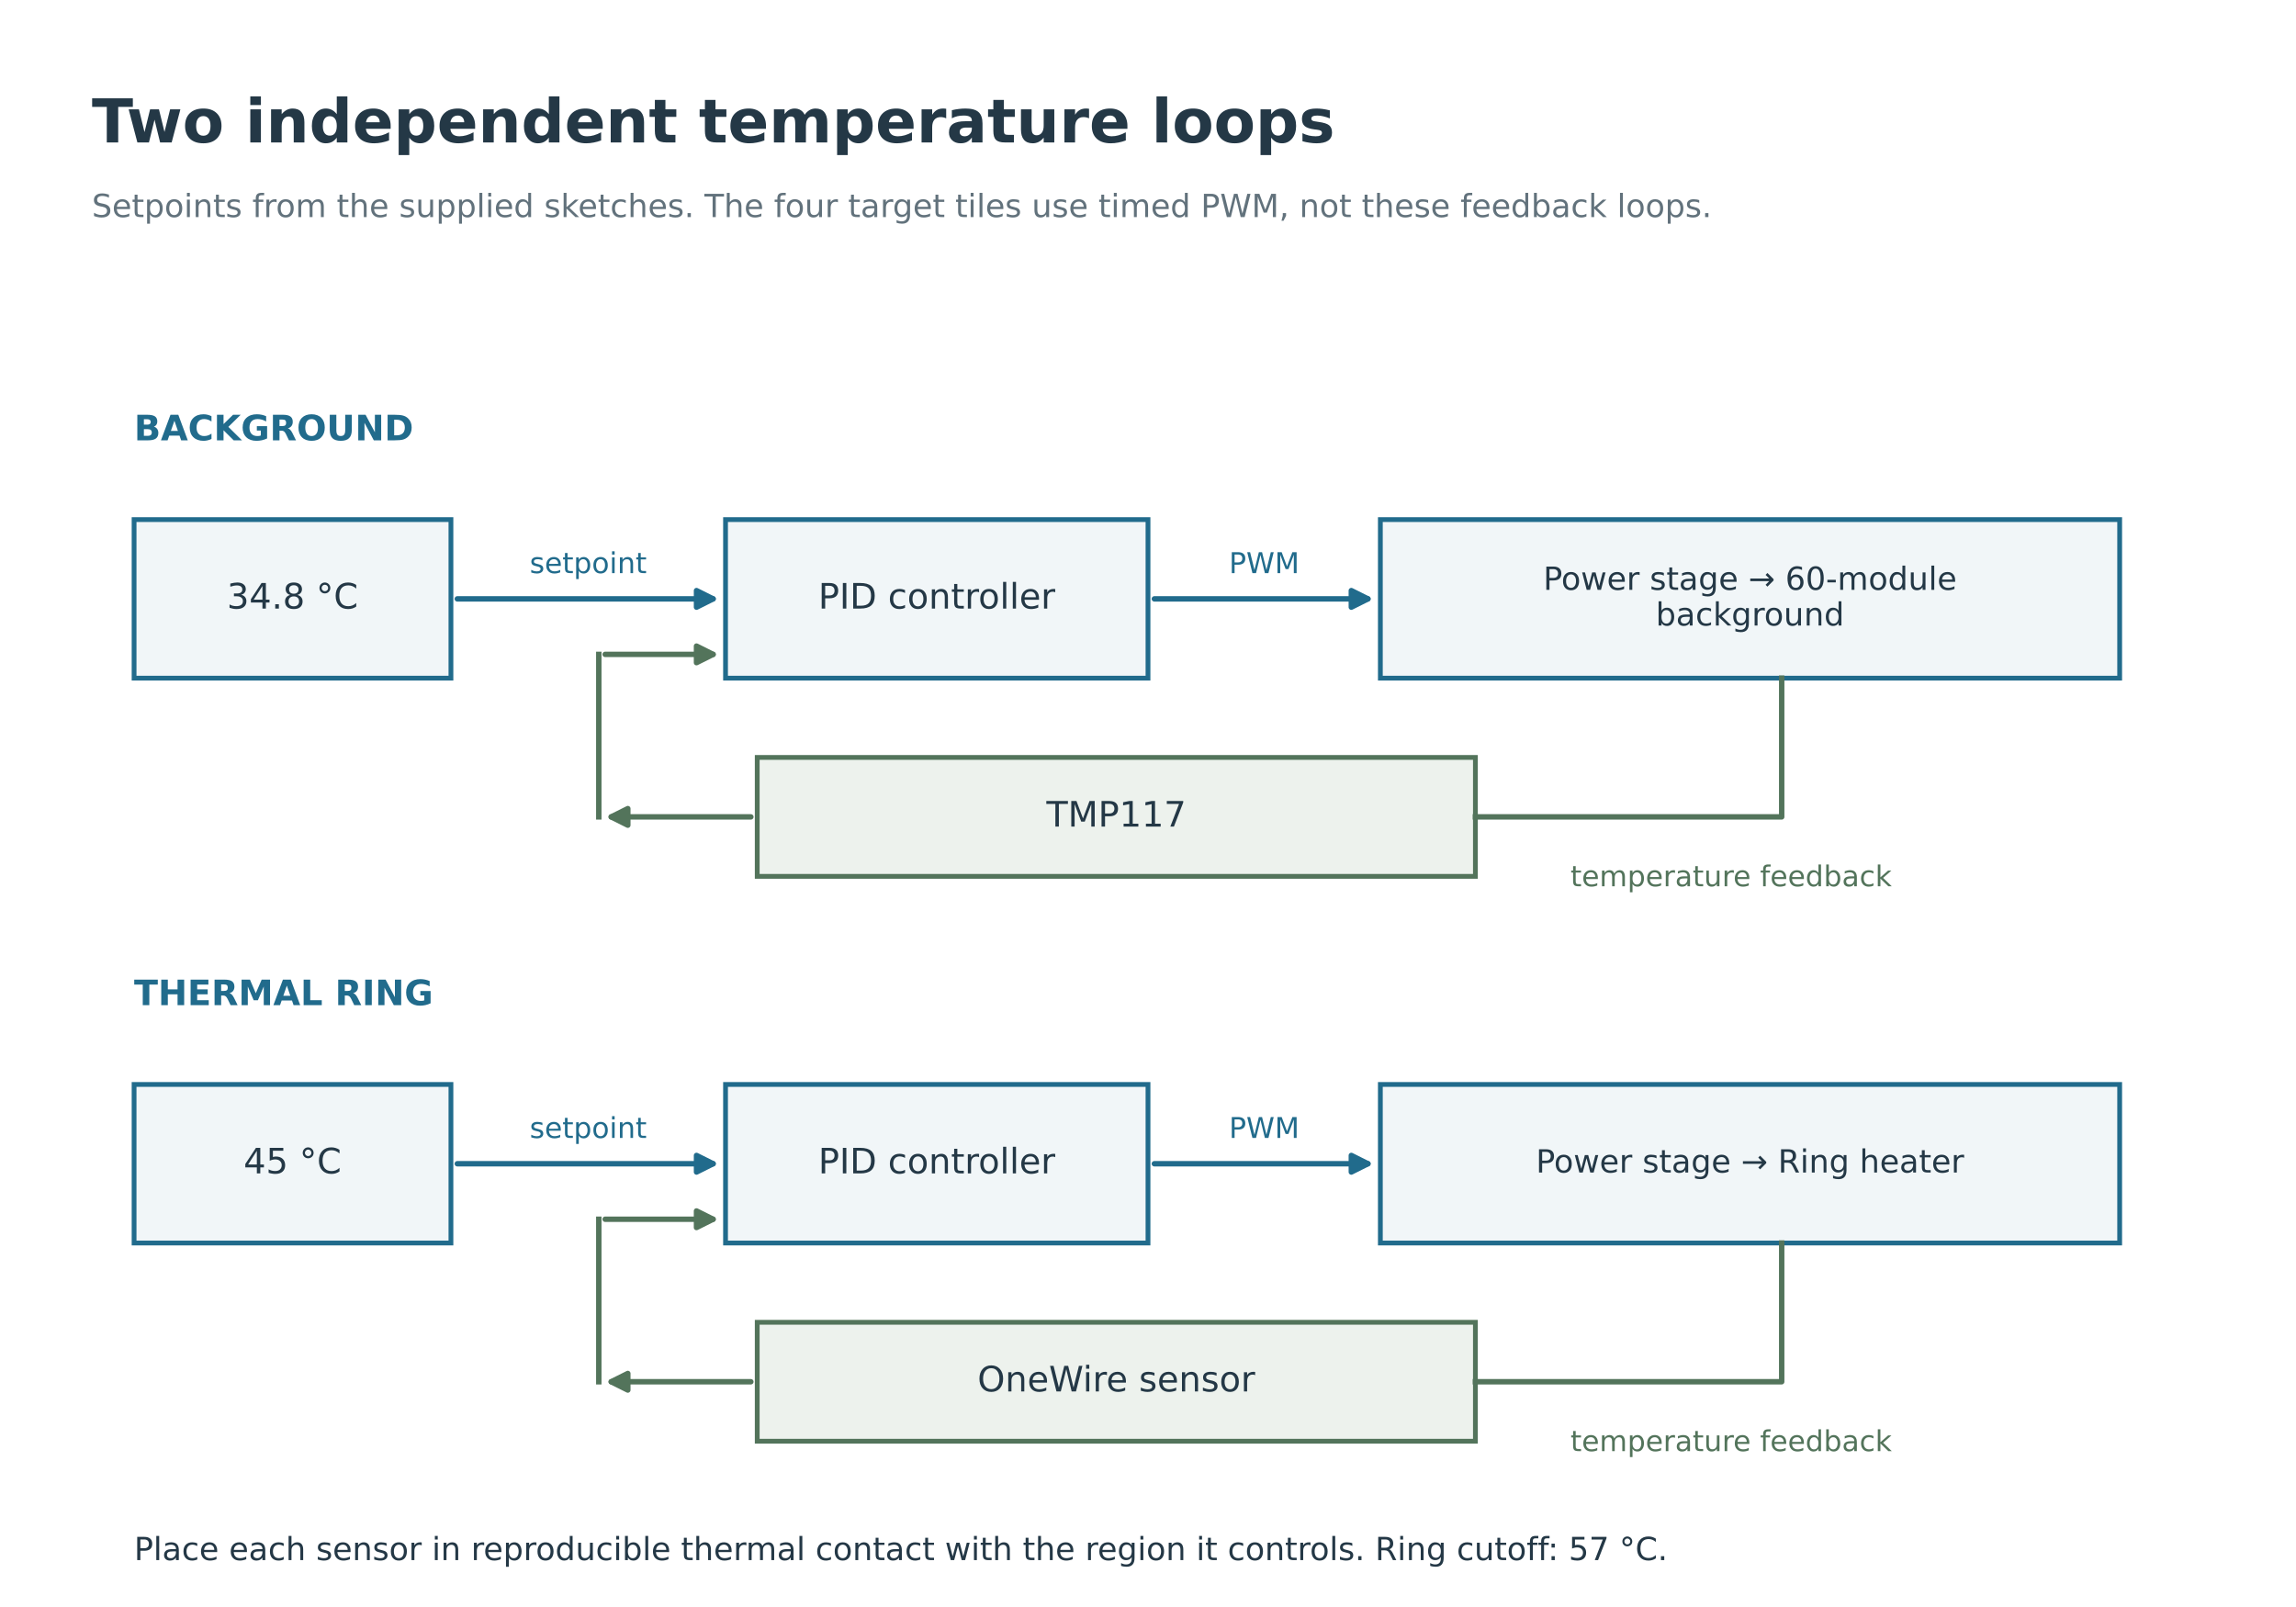
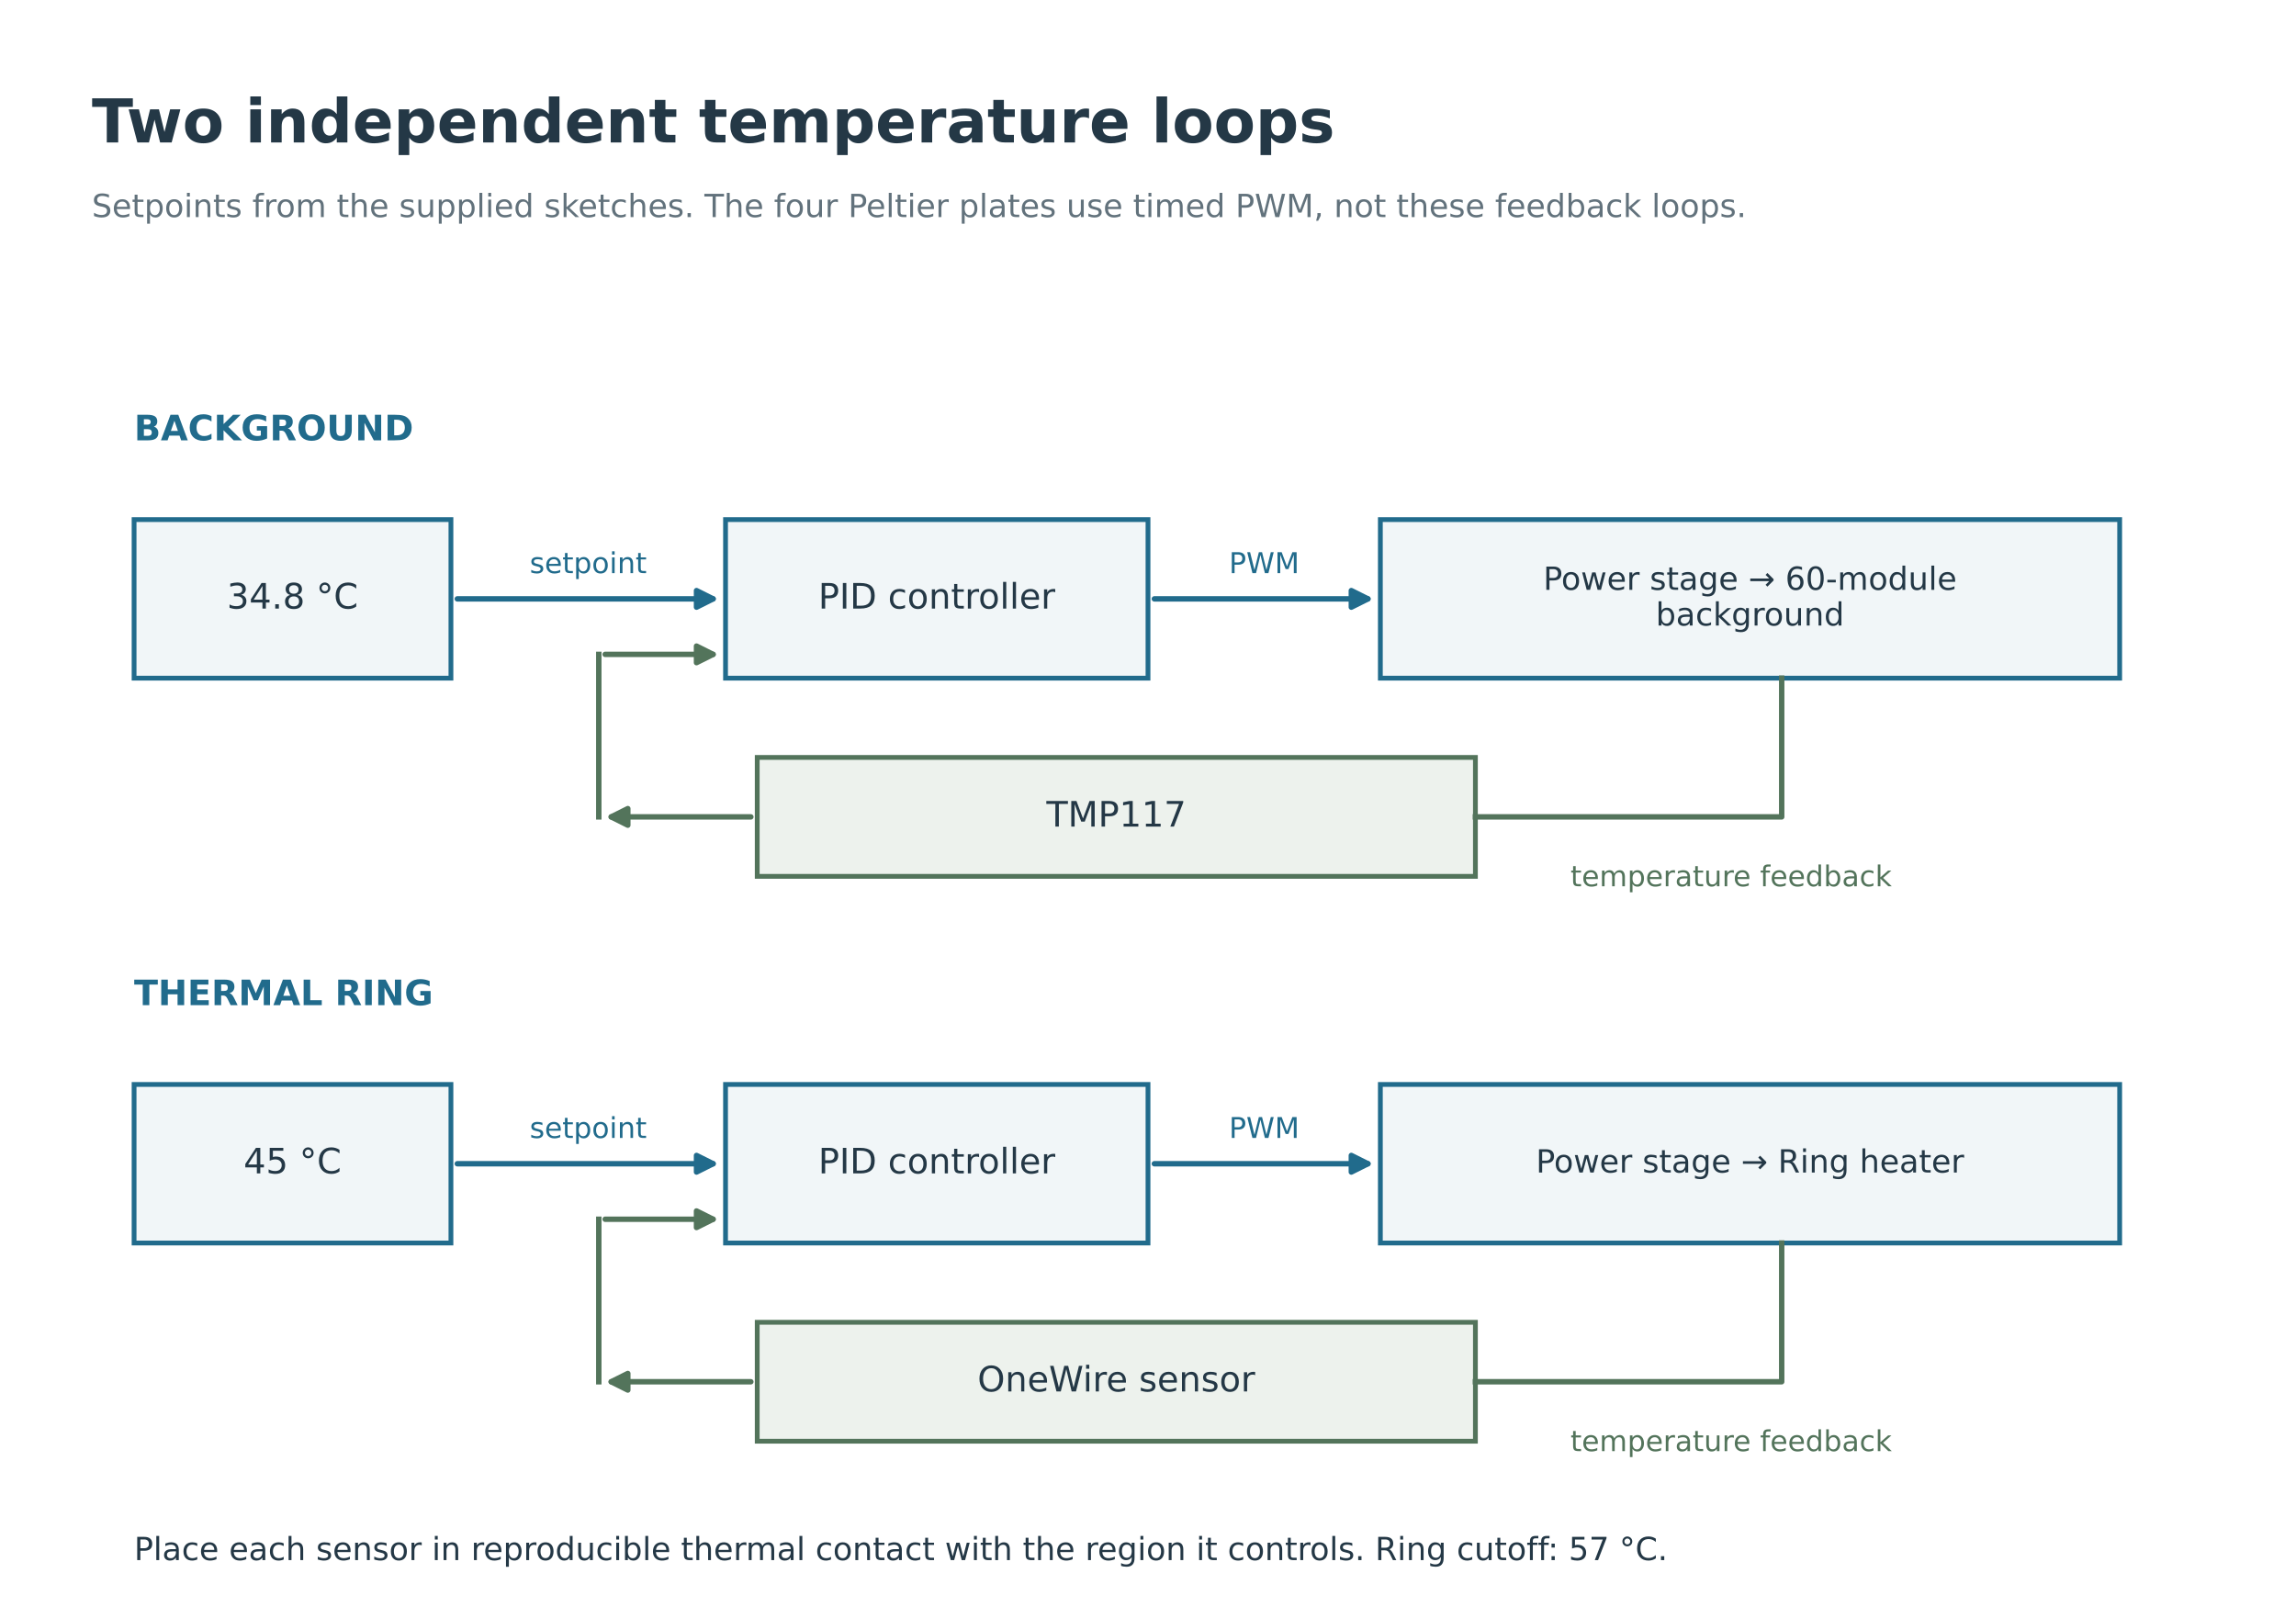
<svg xmlns="http://www.w3.org/2000/svg" width="720pt" height="504pt" viewBox="0 0 720 504" version="1.1">
  <defs>
    <style type="text/css">*{stroke-linejoin: round; stroke-linecap: butt}</style>
  </defs>
  <g id="figure_1">
    <g id="patch_1">
      <path d="M 0 504  L 720 504  L 720 0  L 0 0  z " style="fill: #ffffff" />
    </g>
    <g id="axes_1">
      <g id="patch_2">
        <path d="M 42.048 212.688  L 141.408 212.688  L 141.408 162.96  L 42.048 162.96  z " clip-path="url(#pa20619b5e1)" style="fill: #f1f6f8; stroke: #216b8c; stroke-width: 1.5; stroke-linejoin: miter" />
      </g>
      <g id="patch_3">
        <path d="M 227.52 212.688  L 360 212.688  L 360 162.96  L 227.52 162.96  z " clip-path="url(#pa20619b5e1)" style="fill: #f1f6f8; stroke: #216b8c; stroke-width: 1.5; stroke-linejoin: miter" />
      </g>
      <g id="patch_4">
        <path d="M 432.864 212.688  L 664.704 212.688  L 664.704 162.96  L 432.864 162.96  z " clip-path="url(#pa20619b5e1)" style="fill: #f1f6f8; stroke: #216b8c; stroke-width: 1.5; stroke-linejoin: miter" />
      </g>
      <g id="patch_5">
        <path d="M 143.408 187.824  Q 184.464 187.824 223.62 187.824  " clip-path="url(#pa20619b5e1)" style="fill: none; stroke: #216b8c; stroke-width: 1.7; stroke-linecap: round" />
        <path d="M 218.42 185.224  L 223.62 187.824  L 218.42 190.424  z " clip-path="url(#pa20619b5e1)" style="fill: #216b8c; stroke: #216b8c; stroke-width: 1.7; stroke-linecap: round" />
      </g>
      <g id="patch_6">
        <path d="M 361.997 187.824  Q 396.429 187.824 428.961 187.824  " clip-path="url(#pa20619b5e1)" style="fill: none; stroke: #216b8c; stroke-width: 1.7; stroke-linecap: round" />
        <path d="M 423.761 185.224  L 428.961 187.824  L 423.761 190.424  z " clip-path="url(#pa20619b5e1)" style="fill: #216b8c; stroke: #216b8c; stroke-width: 1.7; stroke-linecap: round" />
      </g>
      <g id="patch_7">
        <path d="M 237.456 274.848  L 462.672 274.848  L 462.672 237.552  L 237.456 237.552  z " clip-path="url(#pa20619b5e1)" style="fill: #edf2ed; stroke: #53745b; stroke-width: 1.5; stroke-linejoin: miter" />
      </g>
      <g id="patch_8">
        <path d="M 235.458 256.2  Q 212.617 256.2 191.676 256.2  " clip-path="url(#pa20619b5e1)" style="fill: none; stroke: #53745b; stroke-width: 1.7; stroke-linecap: round" />
        <path d="M 196.876 258.8  L 191.676 256.2  L 196.876 253.6  z " clip-path="url(#pa20619b5e1)" style="fill: #53745b; stroke: #53745b; stroke-width: 1.7; stroke-linecap: round" />
      </g>
      <g id="patch_9">
        <path d="M 189.78 205.229  Q 207.648 205.229 223.615 205.229  " clip-path="url(#pa20619b5e1)" style="fill: none; stroke: #53745b; stroke-width: 1.7; stroke-linecap: round" />
        <path d="M 218.415 202.629  L 223.615 205.229  L 218.415 207.829  z " clip-path="url(#pa20619b5e1)" style="fill: #53745b; stroke: #53745b; stroke-width: 1.7; stroke-linecap: round" />
      </g>
      <g id="patch_10">
        <path d="M 42.048 389.844  L 141.408 389.844  L 141.408 340.116  L 42.048 340.116  z " clip-path="url(#pa20619b5e1)" style="fill: #f1f6f8; stroke: #216b8c; stroke-width: 1.5; stroke-linejoin: miter" />
      </g>
      <g id="patch_11">
        <path d="M 227.52 389.844  L 360 389.844  L 360 340.116  L 227.52 340.116  z " clip-path="url(#pa20619b5e1)" style="fill: #f1f6f8; stroke: #216b8c; stroke-width: 1.5; stroke-linejoin: miter" />
      </g>
      <g id="patch_12">
        <path d="M 432.864 389.844  L 664.704 389.844  L 664.704 340.116  L 432.864 340.116  z " clip-path="url(#pa20619b5e1)" style="fill: #f1f6f8; stroke: #216b8c; stroke-width: 1.5; stroke-linejoin: miter" />
      </g>
      <g id="patch_13">
        <path d="M 143.408 364.98  Q 184.464 364.98 223.62 364.98  " clip-path="url(#pa20619b5e1)" style="fill: none; stroke: #216b8c; stroke-width: 1.7; stroke-linecap: round" />
        <path d="M 218.42 362.38  L 223.62 364.98  L 218.42 367.58  z " clip-path="url(#pa20619b5e1)" style="fill: #216b8c; stroke: #216b8c; stroke-width: 1.7; stroke-linecap: round" />
      </g>
      <g id="patch_14">
        <path d="M 361.997 364.98  Q 396.429 364.98 428.961 364.98  " clip-path="url(#pa20619b5e1)" style="fill: none; stroke: #216b8c; stroke-width: 1.7; stroke-linecap: round" />
        <path d="M 423.761 362.38  L 428.961 364.98  L 423.761 367.58  z " clip-path="url(#pa20619b5e1)" style="fill: #216b8c; stroke: #216b8c; stroke-width: 1.7; stroke-linecap: round" />
      </g>
      <g id="patch_15">
        <path d="M 237.456 452.004  L 462.672 452.004  L 462.672 414.708  L 237.456 414.708  z " clip-path="url(#pa20619b5e1)" style="fill: #edf2ed; stroke: #53745b; stroke-width: 1.5; stroke-linejoin: miter" />
      </g>
      <g id="patch_16">
        <path d="M 235.458 433.356  Q 212.617 433.356 191.676 433.356  " clip-path="url(#pa20619b5e1)" style="fill: none; stroke: #53745b; stroke-width: 1.7; stroke-linecap: round" />
        <path d="M 196.876 435.956  L 191.676 433.356  L 196.876 430.756  z " clip-path="url(#pa20619b5e1)" style="fill: #53745b; stroke: #53745b; stroke-width: 1.7; stroke-linecap: round" />
      </g>
      <g id="patch_17">
        <path d="M 189.78 382.385  Q 207.648 382.385 223.615 382.385  " clip-path="url(#pa20619b5e1)" style="fill: none; stroke: #53745b; stroke-width: 1.7; stroke-linecap: round" />
        <path d="M 218.415 379.785  L 223.615 382.385  L 218.415 384.985  z " clip-path="url(#pa20619b5e1)" style="fill: #53745b; stroke: #53745b; stroke-width: 1.7; stroke-linecap: round" />
      </g>
      <g id="line2d_1">
        <path d="M 558.72 212.688  L 558.72 256.2  L 462.672 256.2  " clip-path="url(#pa20619b5e1)" style="fill: none; stroke: #53745b; stroke-width: 1.7; stroke-linecap: square" />
      </g>
      <g id="line2d_2">
        <path d="M 187.776 256.2  L 187.776 205.229  " clip-path="url(#pa20619b5e1)" style="fill: none; stroke: #53745b; stroke-width: 1.7; stroke-linecap: square" />
      </g>
      <g id="line2d_3">
        <path d="M 558.72 389.844  L 558.72 433.356  L 462.672 433.356  " clip-path="url(#pa20619b5e1)" style="fill: none; stroke: #53745b; stroke-width: 1.7; stroke-linecap: square" />
      </g>
      <g id="line2d_4">
        <path d="M 187.776 433.356  L 187.776 382.385  " clip-path="url(#pa20619b5e1)" style="fill: none; stroke: #53745b; stroke-width: 1.7; stroke-linecap: square" />
      </g>
      <g id="text_1">
        <text style="font-weight: 700; font-size: 11px; font-family: 'DejaVu Sans'; text-anchor: start; fill: #216b8c" x="42.048" y="138.096" transform="rotate(-0 42.048 138.096)">BACKGROUND</text>
      </g>
      <g id="text_2">
        <text style="font-size: 11px; font-family: 'DejaVu Sans'; text-anchor: middle; fill: #243846" x="91.728" y="190.859" transform="rotate(-0 91.728 190.8593)">34.8 °C</text>
      </g>
      <g id="text_3">
        <text style="font-size: 11px; font-family: 'DejaVu Sans'; text-anchor: middle; fill: #243846" x="293.76" y="190.859" transform="rotate(-0 293.76 190.8593)">PID controller</text>
      </g>
      <g id="text_4">
        <text style="font-size: 10px; font-family: 'DejaVu Sans'; fill: #243846" transform="translate(483.9285 184.9845)">Power stage → 60-module</text>
        <text style="font-size: 10px; font-family: 'DejaVu Sans'; fill: #243846" transform="translate(519.2129 196.1823)">background</text>
      </g>
      <g id="text_5">
        <text style="font-size: 9px; font-family: 'DejaVu Sans'; text-anchor: middle; fill: #216b8c" x="184.464" y="179.743" transform="rotate(-0 184.464 179.7432)">setpoint</text>
      </g>
      <g id="text_6">
        <text style="font-size: 9px; font-family: 'DejaVu Sans'; text-anchor: middle; fill: #216b8c" x="396.432" y="179.743" transform="rotate(-0 396.432 179.7432)">PWM</text>
      </g>
      <g id="text_7">
        <text style="font-size: 11px; font-family: 'DejaVu Sans'; text-anchor: middle; fill: #243846" x="350.064" y="259.235" transform="rotate(-0 350.064 259.2353)">TMP117</text>
      </g>
      <g id="text_8">
        <text style="font-size: 9px; font-family: 'DejaVu Sans'; text-anchor: start; fill: #53745b" x="492.48" y="277.956" transform="rotate(-0 492.48 277.956)">temperature feedback</text>
      </g>
      <g id="text_9">
        <text style="font-weight: 700; font-size: 11px; font-family: 'DejaVu Sans'; text-anchor: start; fill: #216b8c" x="42.048" y="315.252" transform="rotate(-0 42.048 315.252)">THERMAL RING</text>
      </g>
      <g id="text_10">
        <text style="font-size: 11px; font-family: 'DejaVu Sans'; text-anchor: middle; fill: #243846" x="91.728" y="368.015" transform="rotate(-0 91.728 368.0153)">45 °C</text>
      </g>
      <g id="text_11">
        <text style="font-size: 11px; font-family: 'DejaVu Sans'; text-anchor: middle; fill: #243846" x="293.76" y="368.015" transform="rotate(-0 293.76 368.0153)">PID controller</text>
      </g>
      <g id="text_12">
        <text style="font-size: 10px; font-family: 'DejaVu Sans'; text-anchor: middle; fill: #243846" x="548.784" y="367.739" transform="rotate(-0 548.784 367.7394)">Power stage → Ring heater</text>
      </g>
      <g id="text_13">
        <text style="font-size: 9px; font-family: 'DejaVu Sans'; text-anchor: middle; fill: #216b8c" x="184.464" y="356.899" transform="rotate(-0 184.464 356.8992)">setpoint</text>
      </g>
      <g id="text_14">
        <text style="font-size: 9px; font-family: 'DejaVu Sans'; text-anchor: middle; fill: #216b8c" x="396.432" y="356.899" transform="rotate(-0 396.432 356.8992)">PWM</text>
      </g>
      <g id="text_15">
        <text style="font-size: 11px; font-family: 'DejaVu Sans'; text-anchor: middle; fill: #243846" x="350.064" y="436.391" transform="rotate(-0 350.064 436.3913)">OneWire sensor</text>
      </g>
      <g id="text_16">
        <text style="font-size: 9px; font-family: 'DejaVu Sans'; text-anchor: start; fill: #53745b" x="492.48" y="455.112" transform="rotate(-0 492.48 455.112)">temperature feedback</text>
      </g>
      <g id="text_17">
        <text style="font-size: 10px; font-family: 'DejaVu Sans'; text-anchor: start; fill: #243846" x="42.048" y="489.3" transform="rotate(-0 42.048 489.3)">Place each sensor in reproducible thermal contact with the region it controls. Ring cutoff: 57 °C.</text>
      </g>
    </g>
    <g id="text_18">
      <text style="font-weight: 700; font-size: 19px; font-family: 'DejaVu Sans'; text-anchor: start; fill: #243846" x="28.8" y="44.677" transform="rotate(-0 28.8 44.67703)">Two independent temperature loops</text>
    </g>
    <g id="text_19">
-       <text style="font-size: 10px; font-family: 'DejaVu Sans'; text-anchor: start; fill: #62727c" x="28.8" y="68.078" transform="rotate(-0 28.8 68.07844)">Setpoints from the supplied sketches. The four target tiles use timed PWM, not these feedback loops.</text>
+       <text style="font-size: 10px; font-family: 'DejaVu Sans'; text-anchor: start; fill: #62727c" x="28.8" y="68.078" transform="rotate(-0 28.8 68.07844)">Setpoints from the supplied sketches. The four Peltier plates use timed PWM, not these feedback loops.</text>
    </g>
  </g>
  <defs>
    <clipPath id="pa20619b5e1">
      <rect x="28.8" y="100.8" width="662.4" height="372.96" />
    </clipPath>
  </defs>
</svg>
